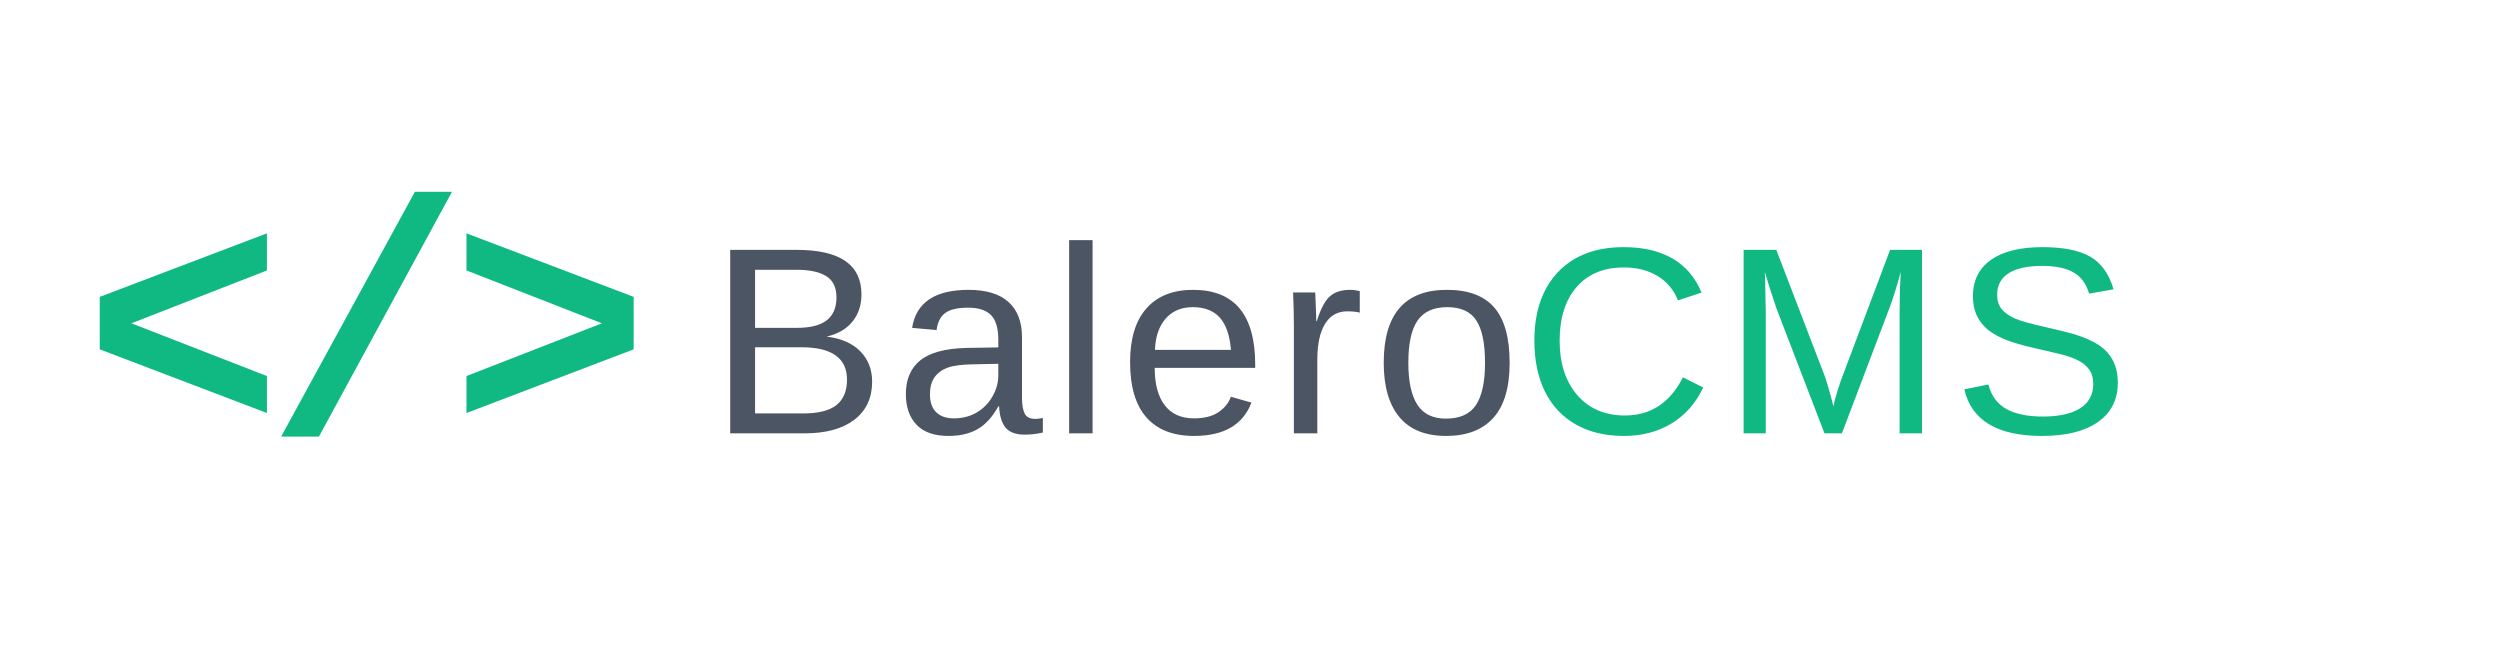
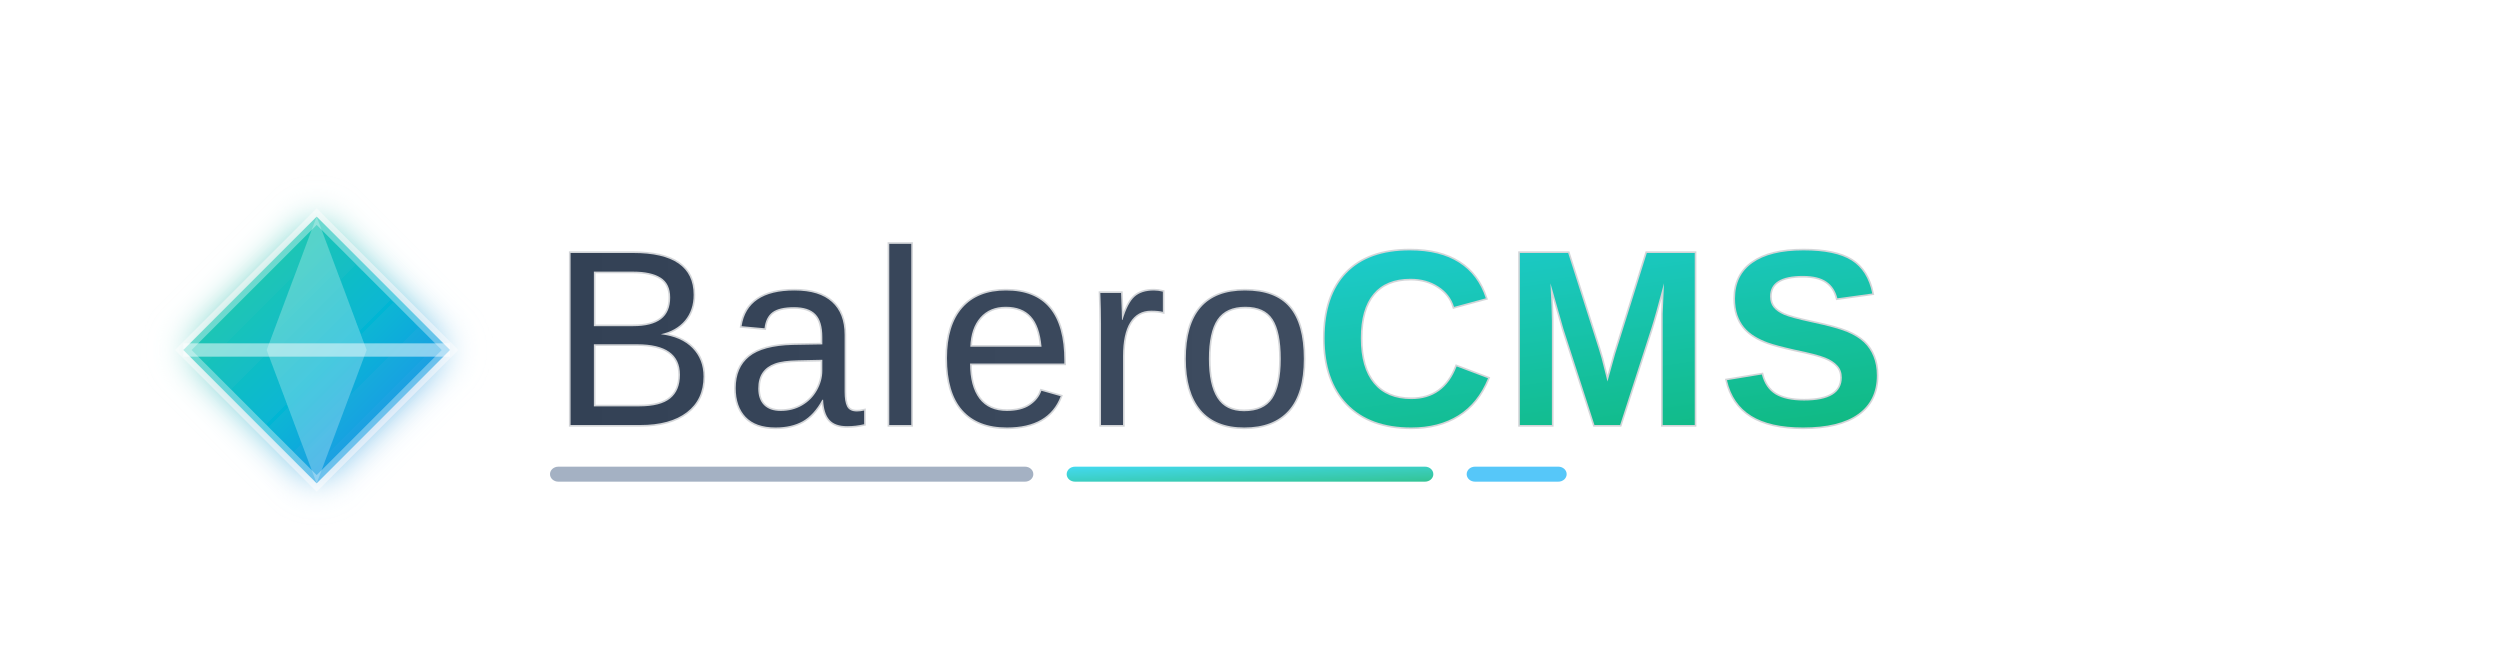
- <svg xmlns="http://www.w3.org/2000/svg" viewBox="0 0 300 80">
-   <g id="icon">
-     <text x="10" y="52" font-family="'Courier New', 'Consolas', monospace" font-size="40" font-weight="700" fill="#10B981" letter-spacing="-2">&lt;/&gt;</text>
+ <svg xmlns="http://www.w3.org/2000/svg" viewBox="0 0 300 80" role="img" aria-label="BaleroCMS logo">
+   <defs>
+     <linearGradient id="diamondGradient" x1="0%" y1="0%" x2="100%" y2="100%">
+       <stop offset="0%" stop-color="#34D399" />
+       <stop offset="55%" stop-color="#06B6D4" />
+       <stop offset="100%" stop-color="#3B82F6" />
+     </linearGradient>
+     <linearGradient id="wordGradient" x1="0%" y1="0%" x2="100%" y2="0%">
+       <stop offset="0%" stop-color="#334155" />
+       <stop offset="100%" stop-color="#475569" />
+     </linearGradient>
+     <linearGradient id="cmsGradient" x1="0%" y1="0%" x2="100%" y2="100%">
+       <stop offset="0%" stop-color="#22D3EE" />
+       <stop offset="100%" stop-color="#10B981" />
+     </linearGradient>
+     <filter id="softGlow" x="-30%" y="-30%" width="160%" height="160%">
+       <feGaussianBlur stdDeviation="2.2" result="blur" />
+       <feMerge>
+         <feMergeNode in="blur" />
+         <feMergeNode in="SourceGraphic" />
+       </feMerge>
+     </filter>
+   </defs>
+   <g transform="translate(12,26)" filter="url(#softGlow)">
+     <path d="M26 0 L42 16 L26 32 L10 16 Z" fill="url(#diamondGradient)" />
+     <path d="M26 0 L32 16 L26 32 L20 16 Z" fill="rgba(255,255,255,0.26)" />
+     <path d="M10 16 L42 16" stroke="rgba(255,255,255,0.5)" stroke-width="1.6" />
+     <path d="M26 0 L10 16 L26 32 L42 16 Z" fill="none" stroke="rgba(255,255,255,0.35)" stroke-width="1.4" />
  </g>
-   <text x="85" y="52" font-family="'Helvetica Neue', 'Arial', sans-serif" font-size="32" font-weight="300" fill="#4B5563" letter-spacing="1">
-     Balero<tspan fill="#10B981" font-weight="300">CMS</tspan>
+   <text x="66" y="51" font-family="'Orbitron', 'Exo 2', 'Segoe UI', 'Helvetica Neue', Arial, sans-serif" font-size="30" font-weight="400" letter-spacing="1" fill="url(#wordGradient)" stroke="rgba(15,23,42,0.18)" stroke-width="0.4" paint-order="stroke fill">
+     Balero<tspan fill="url(#cmsGradient)" font-family="'Exo 2', 'Orbitron', 'Segoe UI', Arial, sans-serif" font-weight="600">CMS</tspan>
  </text>
+   <g opacity="0.85">
+     <rect x="66" y="56" width="58" height="1.8" rx="1" fill="#94A3B8" />
+     <rect x="128" y="56" width="44" height="1.8" rx="1" fill="url(#cmsGradient)" />
+     <rect x="176" y="56" width="12" height="1.8" rx="1" fill="#38BDF8" />
+   </g>
</svg>
